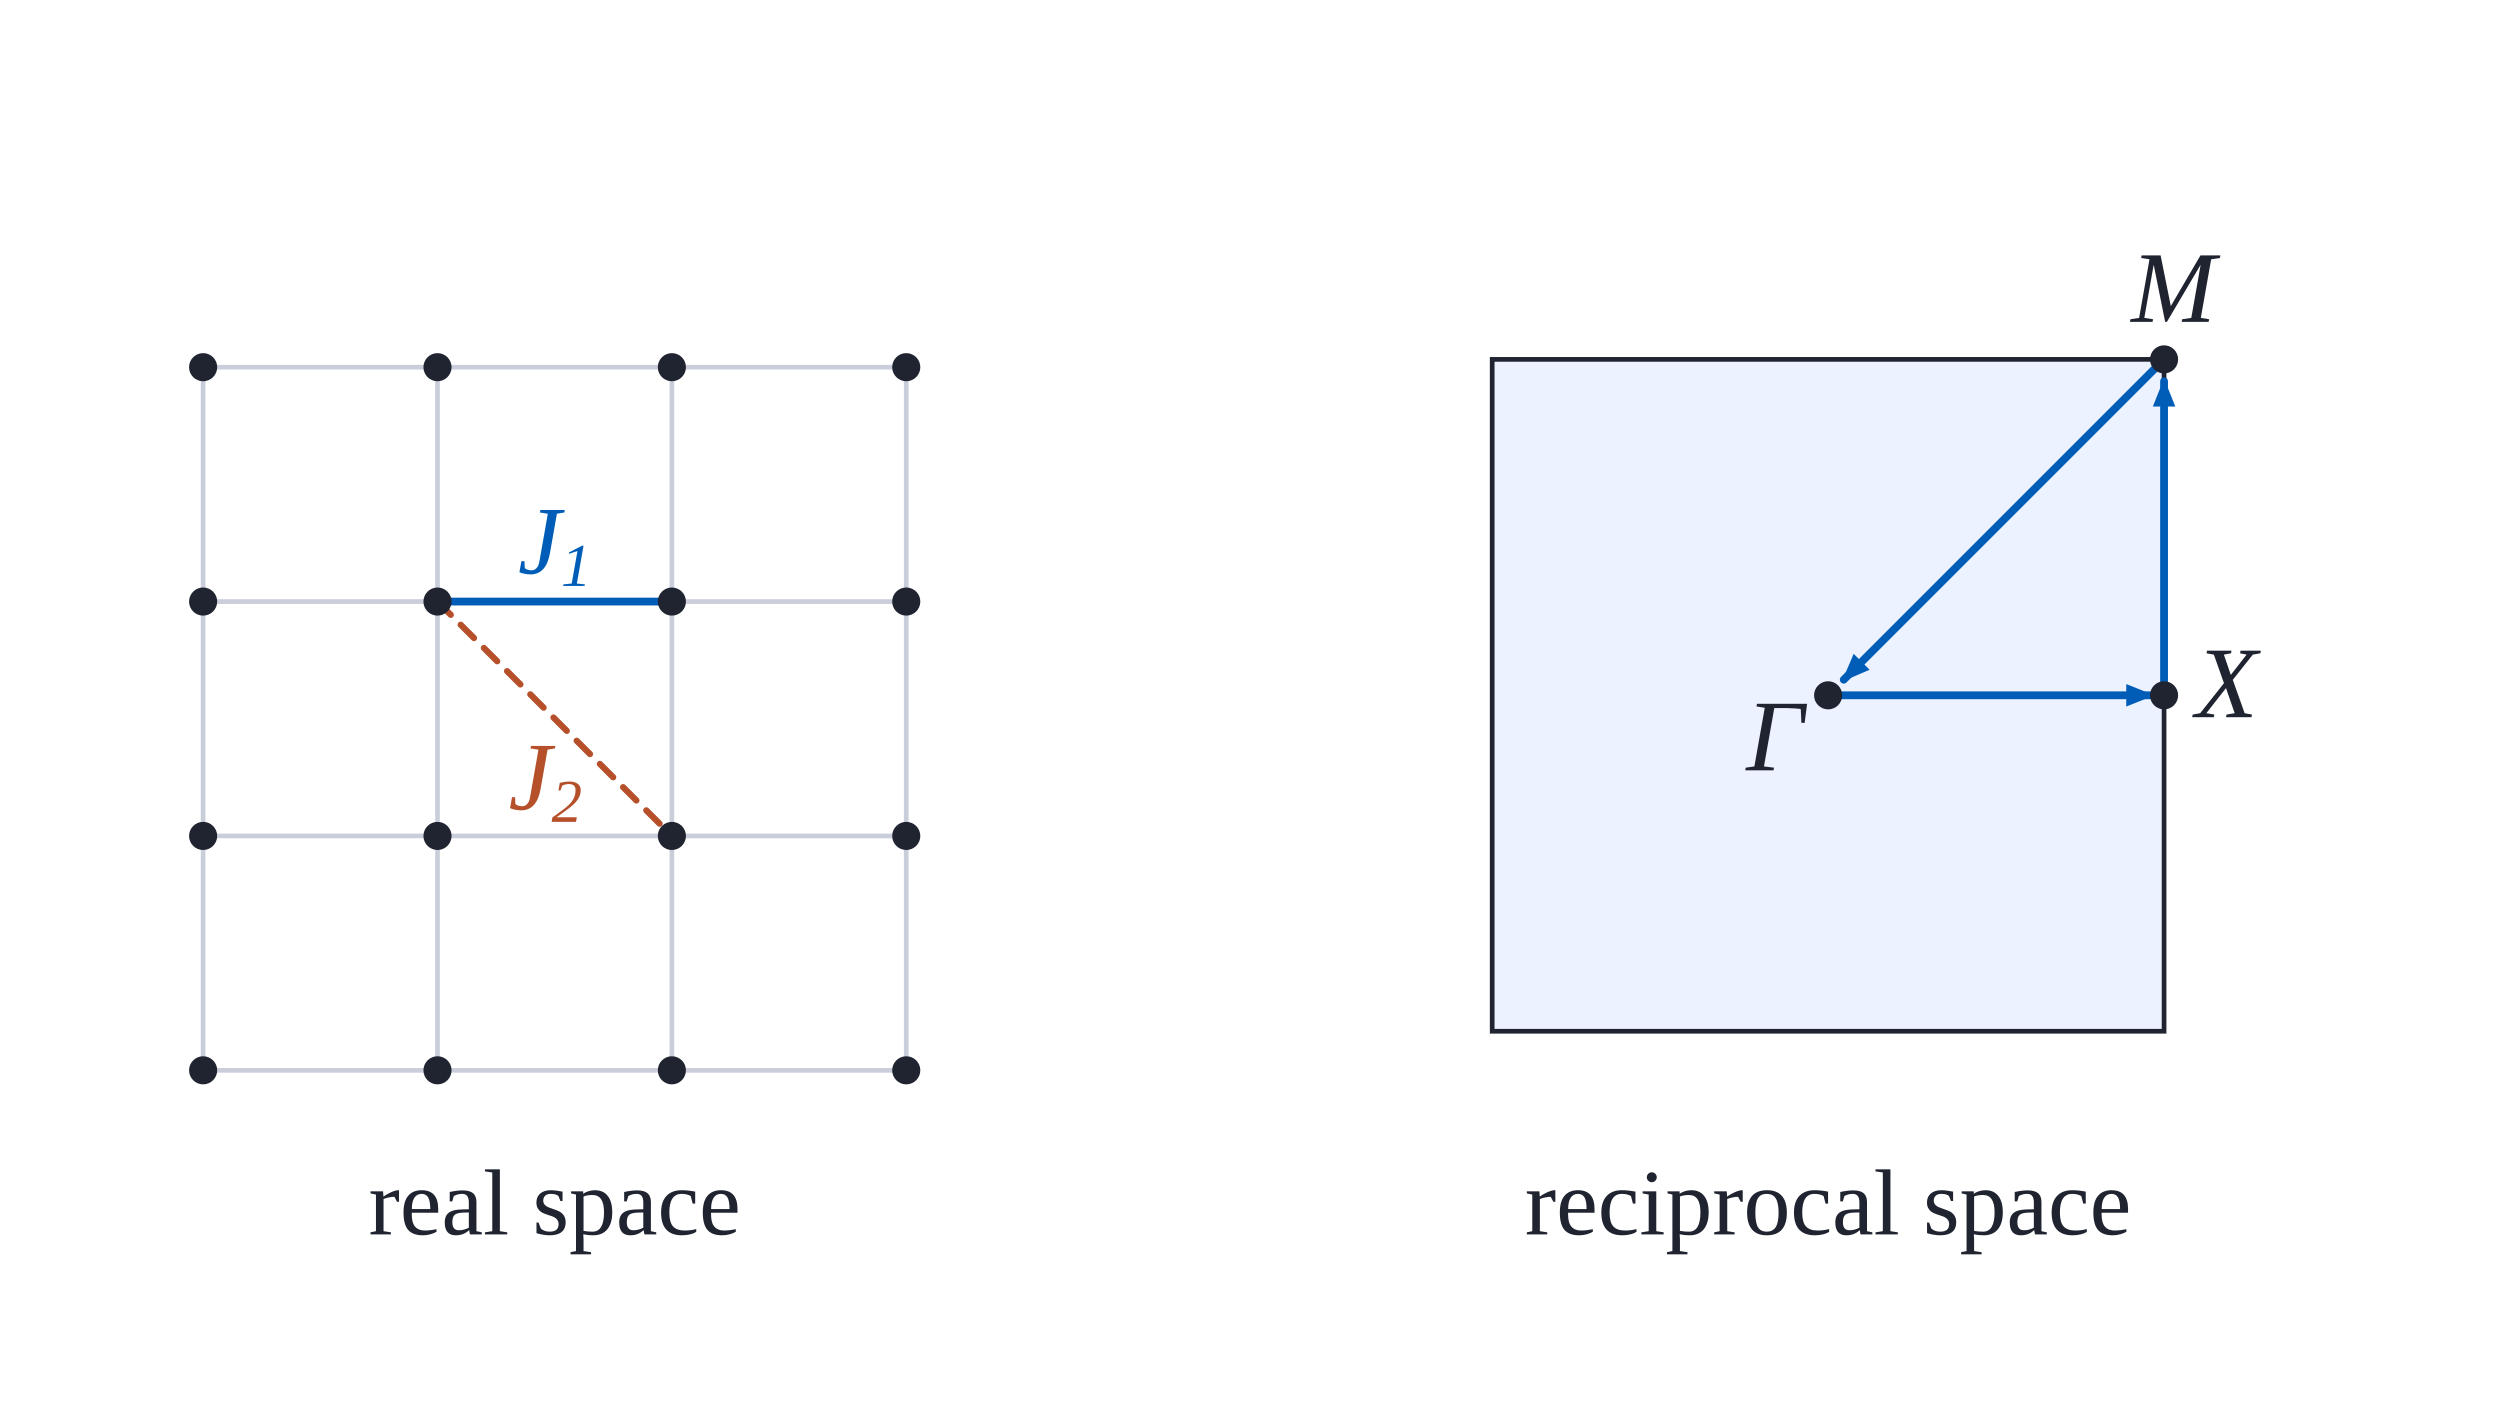
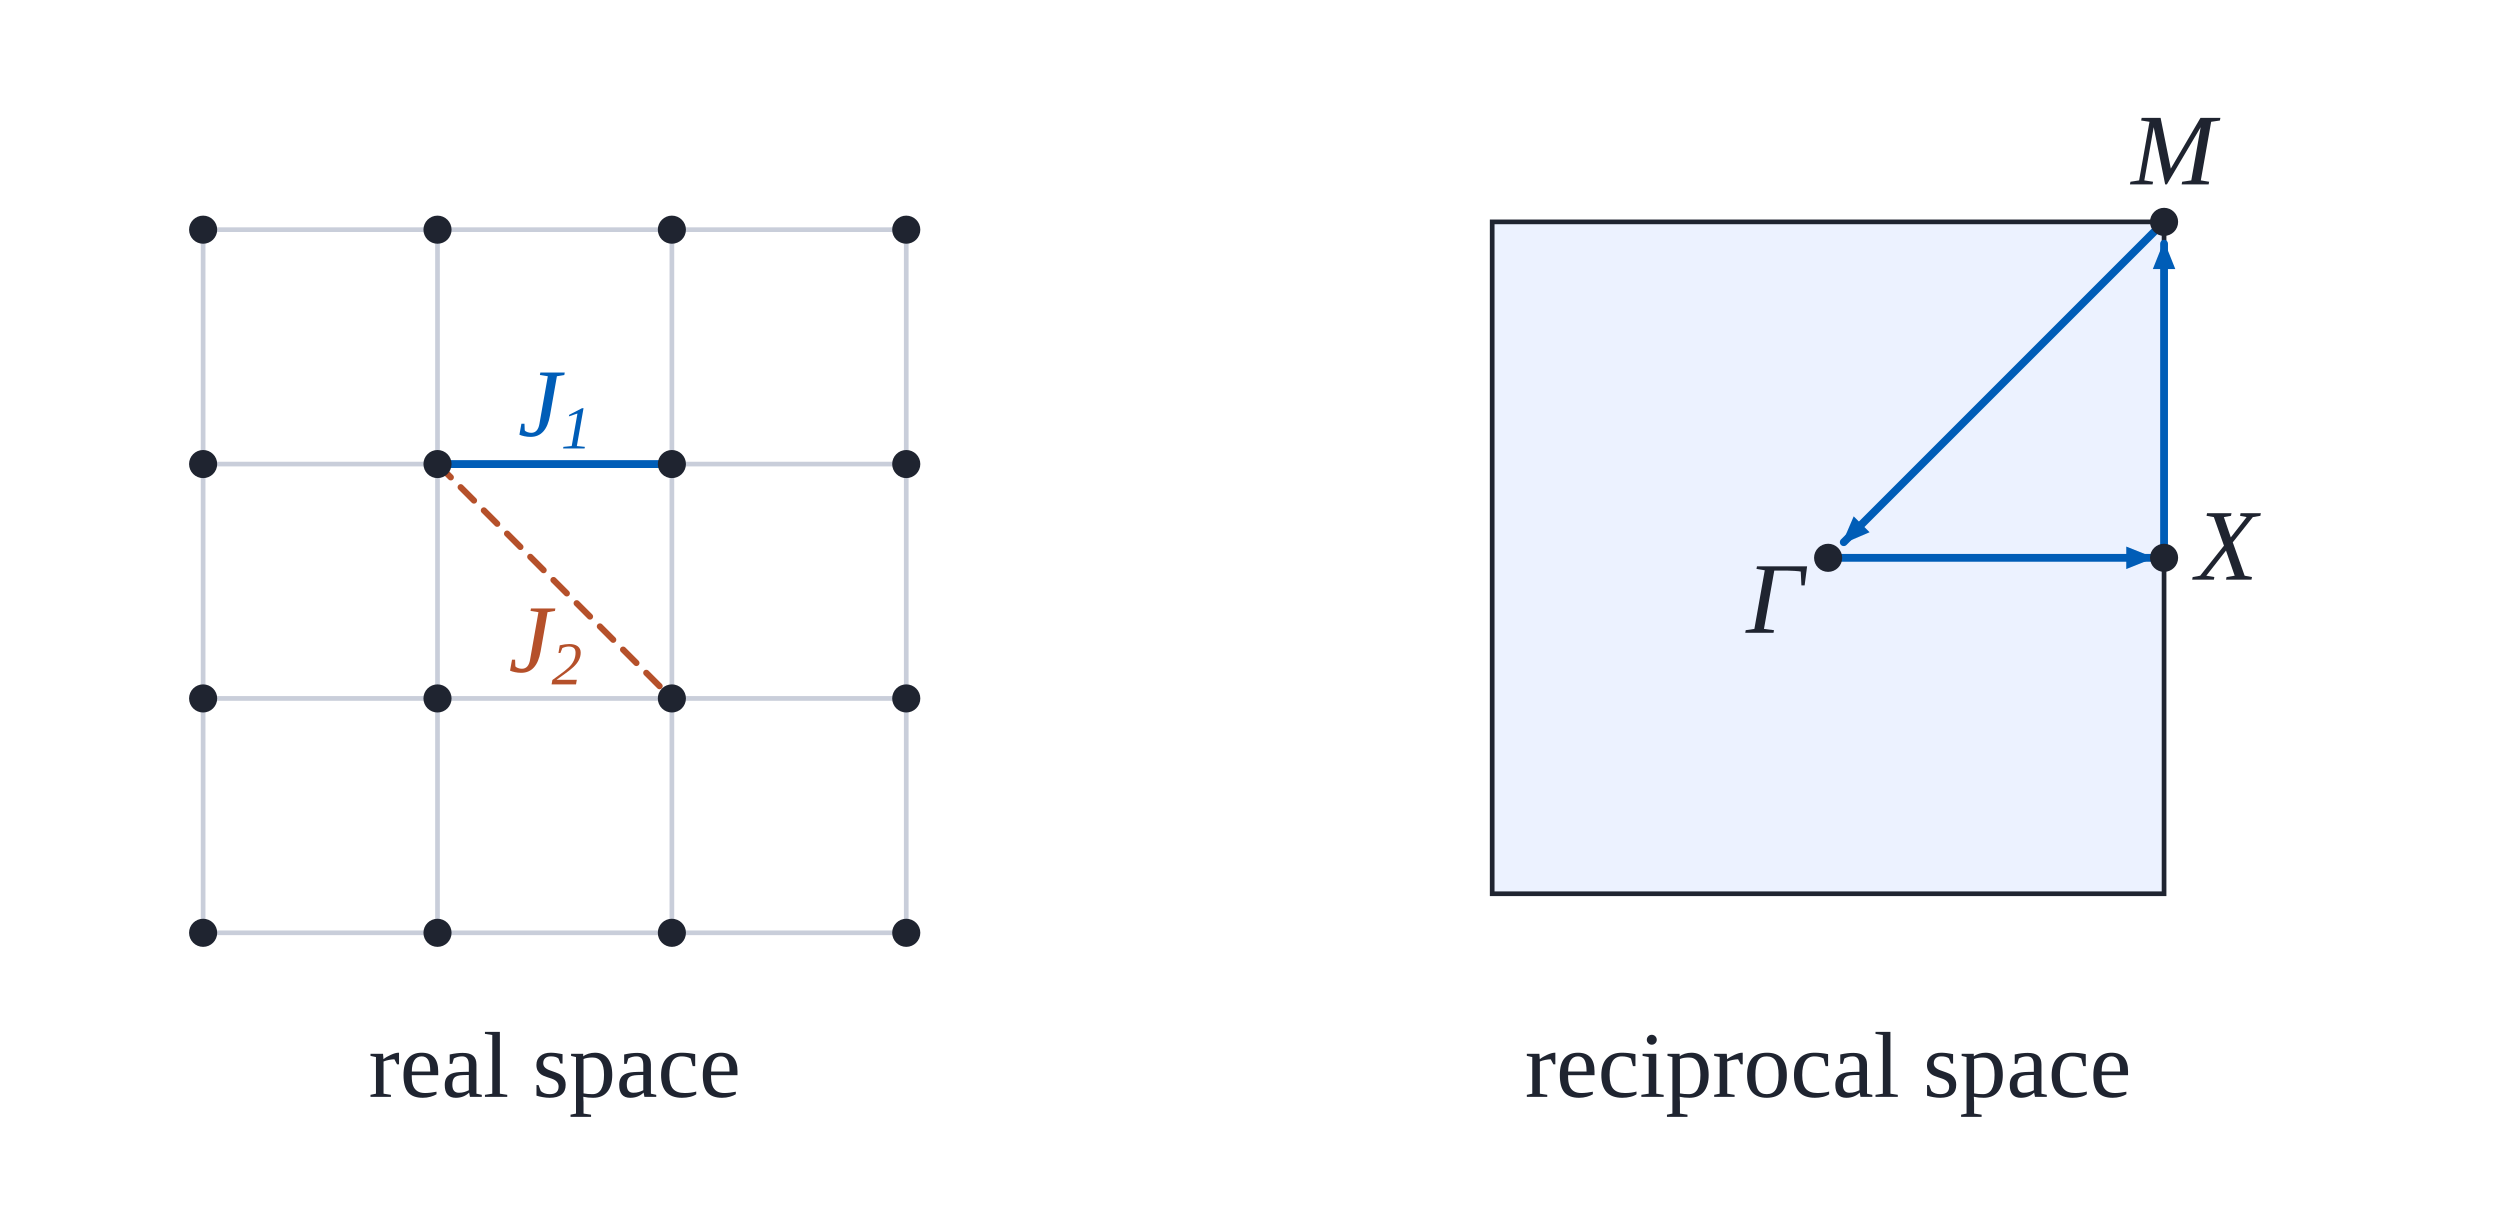
- <svg class="mv-fig" viewBox="0 0 1600 900" role="img" aria-label="Square lattice with J1 and J2 couplings, and the Gamma-X-M path in the Brillouin zone">
+ <svg class="mv-fig" viewBox="0 88 1600 775" role="img" aria-label="Square lattice with J1 and J2 couplings, and the Gamma-X-M path in the Brillouin zone">
  <defs>
    <marker id="phd-mi" viewBox="0 0 10 10" refX="9" refY="5" markerUnits="userSpaceOnUse" markerWidth="18" markerHeight="18" orient="auto">
      <path d="M0 1L10 5L0 9z" style="fill:var(--m-on-surface,#1f2430)" />
    </marker>
    <marker id="phd-mb" viewBox="0 0 10 10" refX="9" refY="5" markerUnits="userSpaceOnUse" markerWidth="18" markerHeight="18" orient="auto">
      <path d="M0 1L10 5L0 9z" style="fill:var(--m-primary,#005db7)" />
    </marker>
    <marker id="phd-mr" viewBox="0 0 10 10" refX="9" refY="5" markerUnits="userSpaceOnUse" markerWidth="18" markerHeight="18" orient="auto">
      <path d="M0 1L10 5L0 9z" style="fill:var(--fig-accent,#b5502a)" />
    </marker>
    <marker id="phd-mg" viewBox="0 0 10 10" refX="9" refY="5" markerUnits="userSpaceOnUse" markerWidth="18" markerHeight="18" orient="auto">
      <path d="M0 1L10 5L0 9z" style="fill:var(--m-outline,#8a90a0)" />
    </marker>
  </defs>
  <line x1="130.0" y1="235.0" x2="280.0" y2="235.0" stroke-width="3" stroke-linecap="round" style="stroke:var(--fig-line,#c9ceda)" />
  <line x1="130.0" y1="235.0" x2="130.0" y2="385.0" stroke-width="3" stroke-linecap="round" style="stroke:var(--fig-line,#c9ceda)" />
  <line x1="130.0" y1="385.0" x2="280.0" y2="385.0" stroke-width="3" stroke-linecap="round" style="stroke:var(--fig-line,#c9ceda)" />
  <line x1="130.0" y1="385.0" x2="130.0" y2="535.0" stroke-width="3" stroke-linecap="round" style="stroke:var(--fig-line,#c9ceda)" />
  <line x1="130.0" y1="535.0" x2="280.0" y2="535.0" stroke-width="3" stroke-linecap="round" style="stroke:var(--fig-line,#c9ceda)" />
  <line x1="130.0" y1="535.0" x2="130.0" y2="685.0" stroke-width="3" stroke-linecap="round" style="stroke:var(--fig-line,#c9ceda)" />
  <line x1="130.0" y1="685.0" x2="280.0" y2="685.0" stroke-width="3" stroke-linecap="round" style="stroke:var(--fig-line,#c9ceda)" />
  <line x1="280.0" y1="235.0" x2="430.0" y2="235.0" stroke-width="3" stroke-linecap="round" style="stroke:var(--fig-line,#c9ceda)" />
  <line x1="280.0" y1="235.0" x2="280.0" y2="385.0" stroke-width="3" stroke-linecap="round" style="stroke:var(--fig-line,#c9ceda)" />
  <line x1="280.0" y1="385.0" x2="430.0" y2="385.0" stroke-width="3" stroke-linecap="round" style="stroke:var(--fig-line,#c9ceda)" />
  <line x1="280.0" y1="385.0" x2="280.0" y2="535.0" stroke-width="3" stroke-linecap="round" style="stroke:var(--fig-line,#c9ceda)" />
  <line x1="280.0" y1="535.0" x2="430.0" y2="535.0" stroke-width="3" stroke-linecap="round" style="stroke:var(--fig-line,#c9ceda)" />
  <line x1="280.0" y1="535.0" x2="280.0" y2="685.0" stroke-width="3" stroke-linecap="round" style="stroke:var(--fig-line,#c9ceda)" />
  <line x1="280.0" y1="685.0" x2="430.0" y2="685.0" stroke-width="3" stroke-linecap="round" style="stroke:var(--fig-line,#c9ceda)" />
  <line x1="430.0" y1="235.0" x2="580.0" y2="235.0" stroke-width="3" stroke-linecap="round" style="stroke:var(--fig-line,#c9ceda)" />
  <line x1="430.0" y1="235.0" x2="430.0" y2="385.0" stroke-width="3" stroke-linecap="round" style="stroke:var(--fig-line,#c9ceda)" />
  <line x1="430.0" y1="385.0" x2="580.0" y2="385.0" stroke-width="3" stroke-linecap="round" style="stroke:var(--fig-line,#c9ceda)" />
  <line x1="430.0" y1="385.0" x2="430.0" y2="535.0" stroke-width="3" stroke-linecap="round" style="stroke:var(--fig-line,#c9ceda)" />
  <line x1="430.0" y1="535.0" x2="580.0" y2="535.0" stroke-width="3" stroke-linecap="round" style="stroke:var(--fig-line,#c9ceda)" />
  <line x1="430.0" y1="535.0" x2="430.0" y2="685.0" stroke-width="3" stroke-linecap="round" style="stroke:var(--fig-line,#c9ceda)" />
  <line x1="430.0" y1="685.0" x2="580.0" y2="685.0" stroke-width="3" stroke-linecap="round" style="stroke:var(--fig-line,#c9ceda)" />
  <line x1="580.0" y1="235.0" x2="580.0" y2="385.0" stroke-width="3" stroke-linecap="round" style="stroke:var(--fig-line,#c9ceda)" />
  <line x1="580.0" y1="385.0" x2="580.0" y2="535.0" stroke-width="3" stroke-linecap="round" style="stroke:var(--fig-line,#c9ceda)" />
  <line x1="580.0" y1="535.0" x2="580.0" y2="685.0" stroke-width="3" stroke-linecap="round" style="stroke:var(--fig-line,#c9ceda)" />
  <line x1="280.0" y1="385.0" x2="430.0" y2="385.0" stroke-width="5" stroke-linecap="round" style="stroke:var(--m-primary,#005db7)" />
  <line x1="280.0" y1="385.0" x2="430.0" y2="535.0" stroke-width="4" stroke-linecap="round" stroke-dasharray="12 9" style="stroke:var(--fig-accent,#b5502a)" />
  <circle cx="130.0" cy="235.0" r="9" style="fill:var(--m-on-surface,#1f2430)" />
  <circle cx="130.0" cy="385.0" r="9" style="fill:var(--m-on-surface,#1f2430)" />
  <circle cx="130.0" cy="535.0" r="9" style="fill:var(--m-on-surface,#1f2430)" />
  <circle cx="130.0" cy="685.0" r="9" style="fill:var(--m-on-surface,#1f2430)" />
  <circle cx="280.0" cy="235.0" r="9" style="fill:var(--m-on-surface,#1f2430)" />
  <circle cx="280.0" cy="385.0" r="9" style="fill:var(--m-on-surface,#1f2430)" />
  <circle cx="280.0" cy="535.0" r="9" style="fill:var(--m-on-surface,#1f2430)" />
  <circle cx="280.0" cy="685.0" r="9" style="fill:var(--m-on-surface,#1f2430)" />
  <circle cx="430.0" cy="235.0" r="9" style="fill:var(--m-on-surface,#1f2430)" />
  <circle cx="430.0" cy="385.0" r="9" style="fill:var(--m-on-surface,#1f2430)" />
  <circle cx="430.0" cy="535.0" r="9" style="fill:var(--m-on-surface,#1f2430)" />
  <circle cx="430.0" cy="685.0" r="9" style="fill:var(--m-on-surface,#1f2430)" />
  <circle cx="580.0" cy="235.0" r="9" style="fill:var(--m-on-surface,#1f2430)" />
  <circle cx="580.0" cy="385.0" r="9" style="fill:var(--m-on-surface,#1f2430)" />
  <circle cx="580.0" cy="535.0" r="9" style="fill:var(--m-on-surface,#1f2430)" />
  <circle cx="580.0" cy="685.0" r="9" style="fill:var(--m-on-surface,#1f2430)" />
  <text x="355.0" y="367" font-size="62" text-anchor="middle" font-style="italic" style="fill:var(--m-primary,#005db7)">J<tspan font-size="39" dy="8">1</tspan>
  </text>
  <text x="349.0" y="518.0" font-size="62" text-anchor="middle" font-style="italic" style="fill:var(--fig-accent,#b5502a)">J<tspan font-size="39" dy="8">2</tspan>
  </text>
  <text x="355.0" y="790" font-size="60" text-anchor="middle" font-style="normal" style="fill:var(--m-on-surface,#1f2430)">real space</text>
  <rect x="955" y="230" width="430" height="430" fill-opacity=".45" stroke-width="3" style="fill:var(--fig-pale,#d6e3ff);stroke:var(--m-on-surface,#1f2430)" />
  <line x1="1170.0" y1="445.0" x2="1377.0" y2="445.0" stroke-width="5" stroke-linecap="round" marker-end="url(#phd-mb)" style="stroke:var(--m-primary,#005db7)" />
  <line x1="1385.0" y1="439.0" x2="1385.0" y2="244.0" stroke-width="5" stroke-linecap="round" marker-end="url(#phd-mb)" style="stroke:var(--m-primary,#005db7)" />
  <line x1="1379.0" y1="236.0" x2="1180.0" y2="435.0" stroke-width="5" stroke-linecap="round" marker-end="url(#phd-mb)" style="stroke:var(--m-primary,#005db7)" />
  <circle cx="1170.0" cy="445.0" r="9" style="fill:var(--m-on-surface,#1f2430)" />
  <circle cx="1385.0" cy="445.0" r="9" style="fill:var(--m-on-surface,#1f2430)" />
  <circle cx="1385.0" cy="230.0" r="9" style="fill:var(--m-on-surface,#1f2430)" />
  <text x="1136" y="493" font-size="65" text-anchor="middle" font-style="italic" style="fill:var(--m-on-surface,#1f2430)">Γ</text>
  <text x="1425" y="459" font-size="65" text-anchor="middle" font-style="italic" style="fill:var(--m-on-surface,#1f2430)">X</text>
  <text x="1391" y="206" font-size="65" text-anchor="middle" font-style="italic" style="fill:var(--m-on-surface,#1f2430)">M</text>
  <text x="1170" y="790" font-size="60" text-anchor="middle" font-style="normal" style="fill:var(--m-on-surface,#1f2430)">reciprocal space</text>
</svg>
